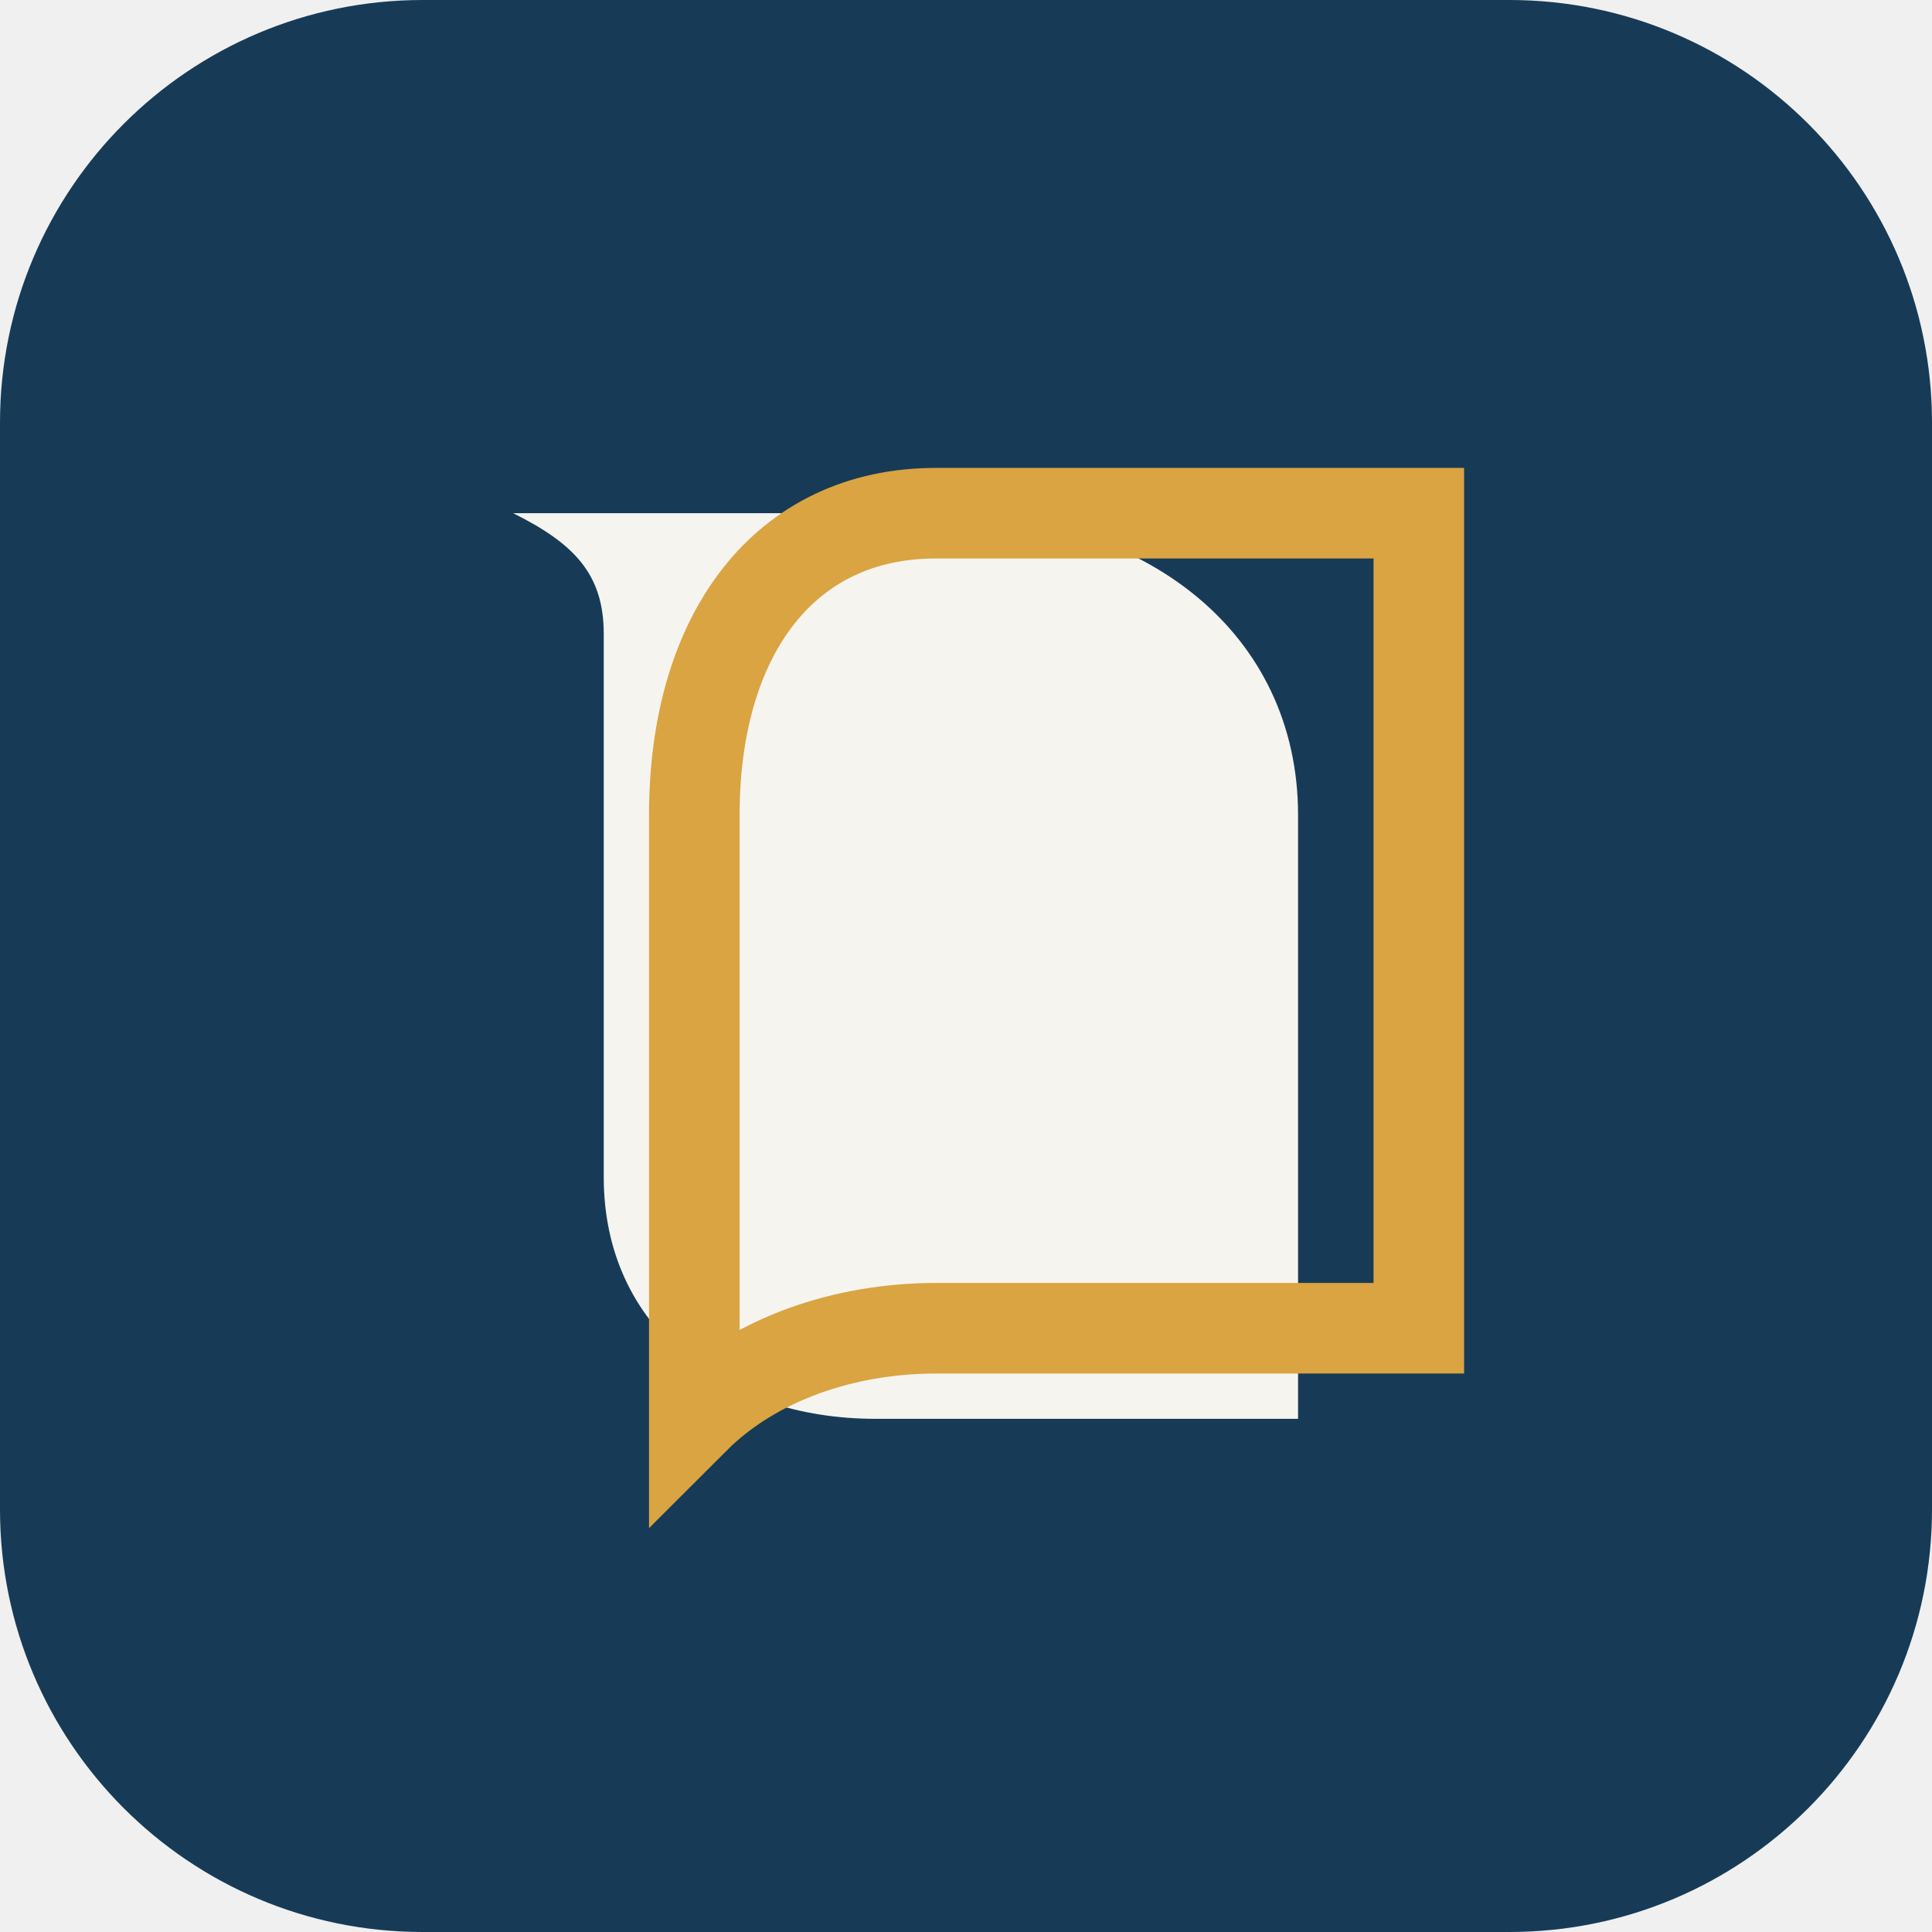
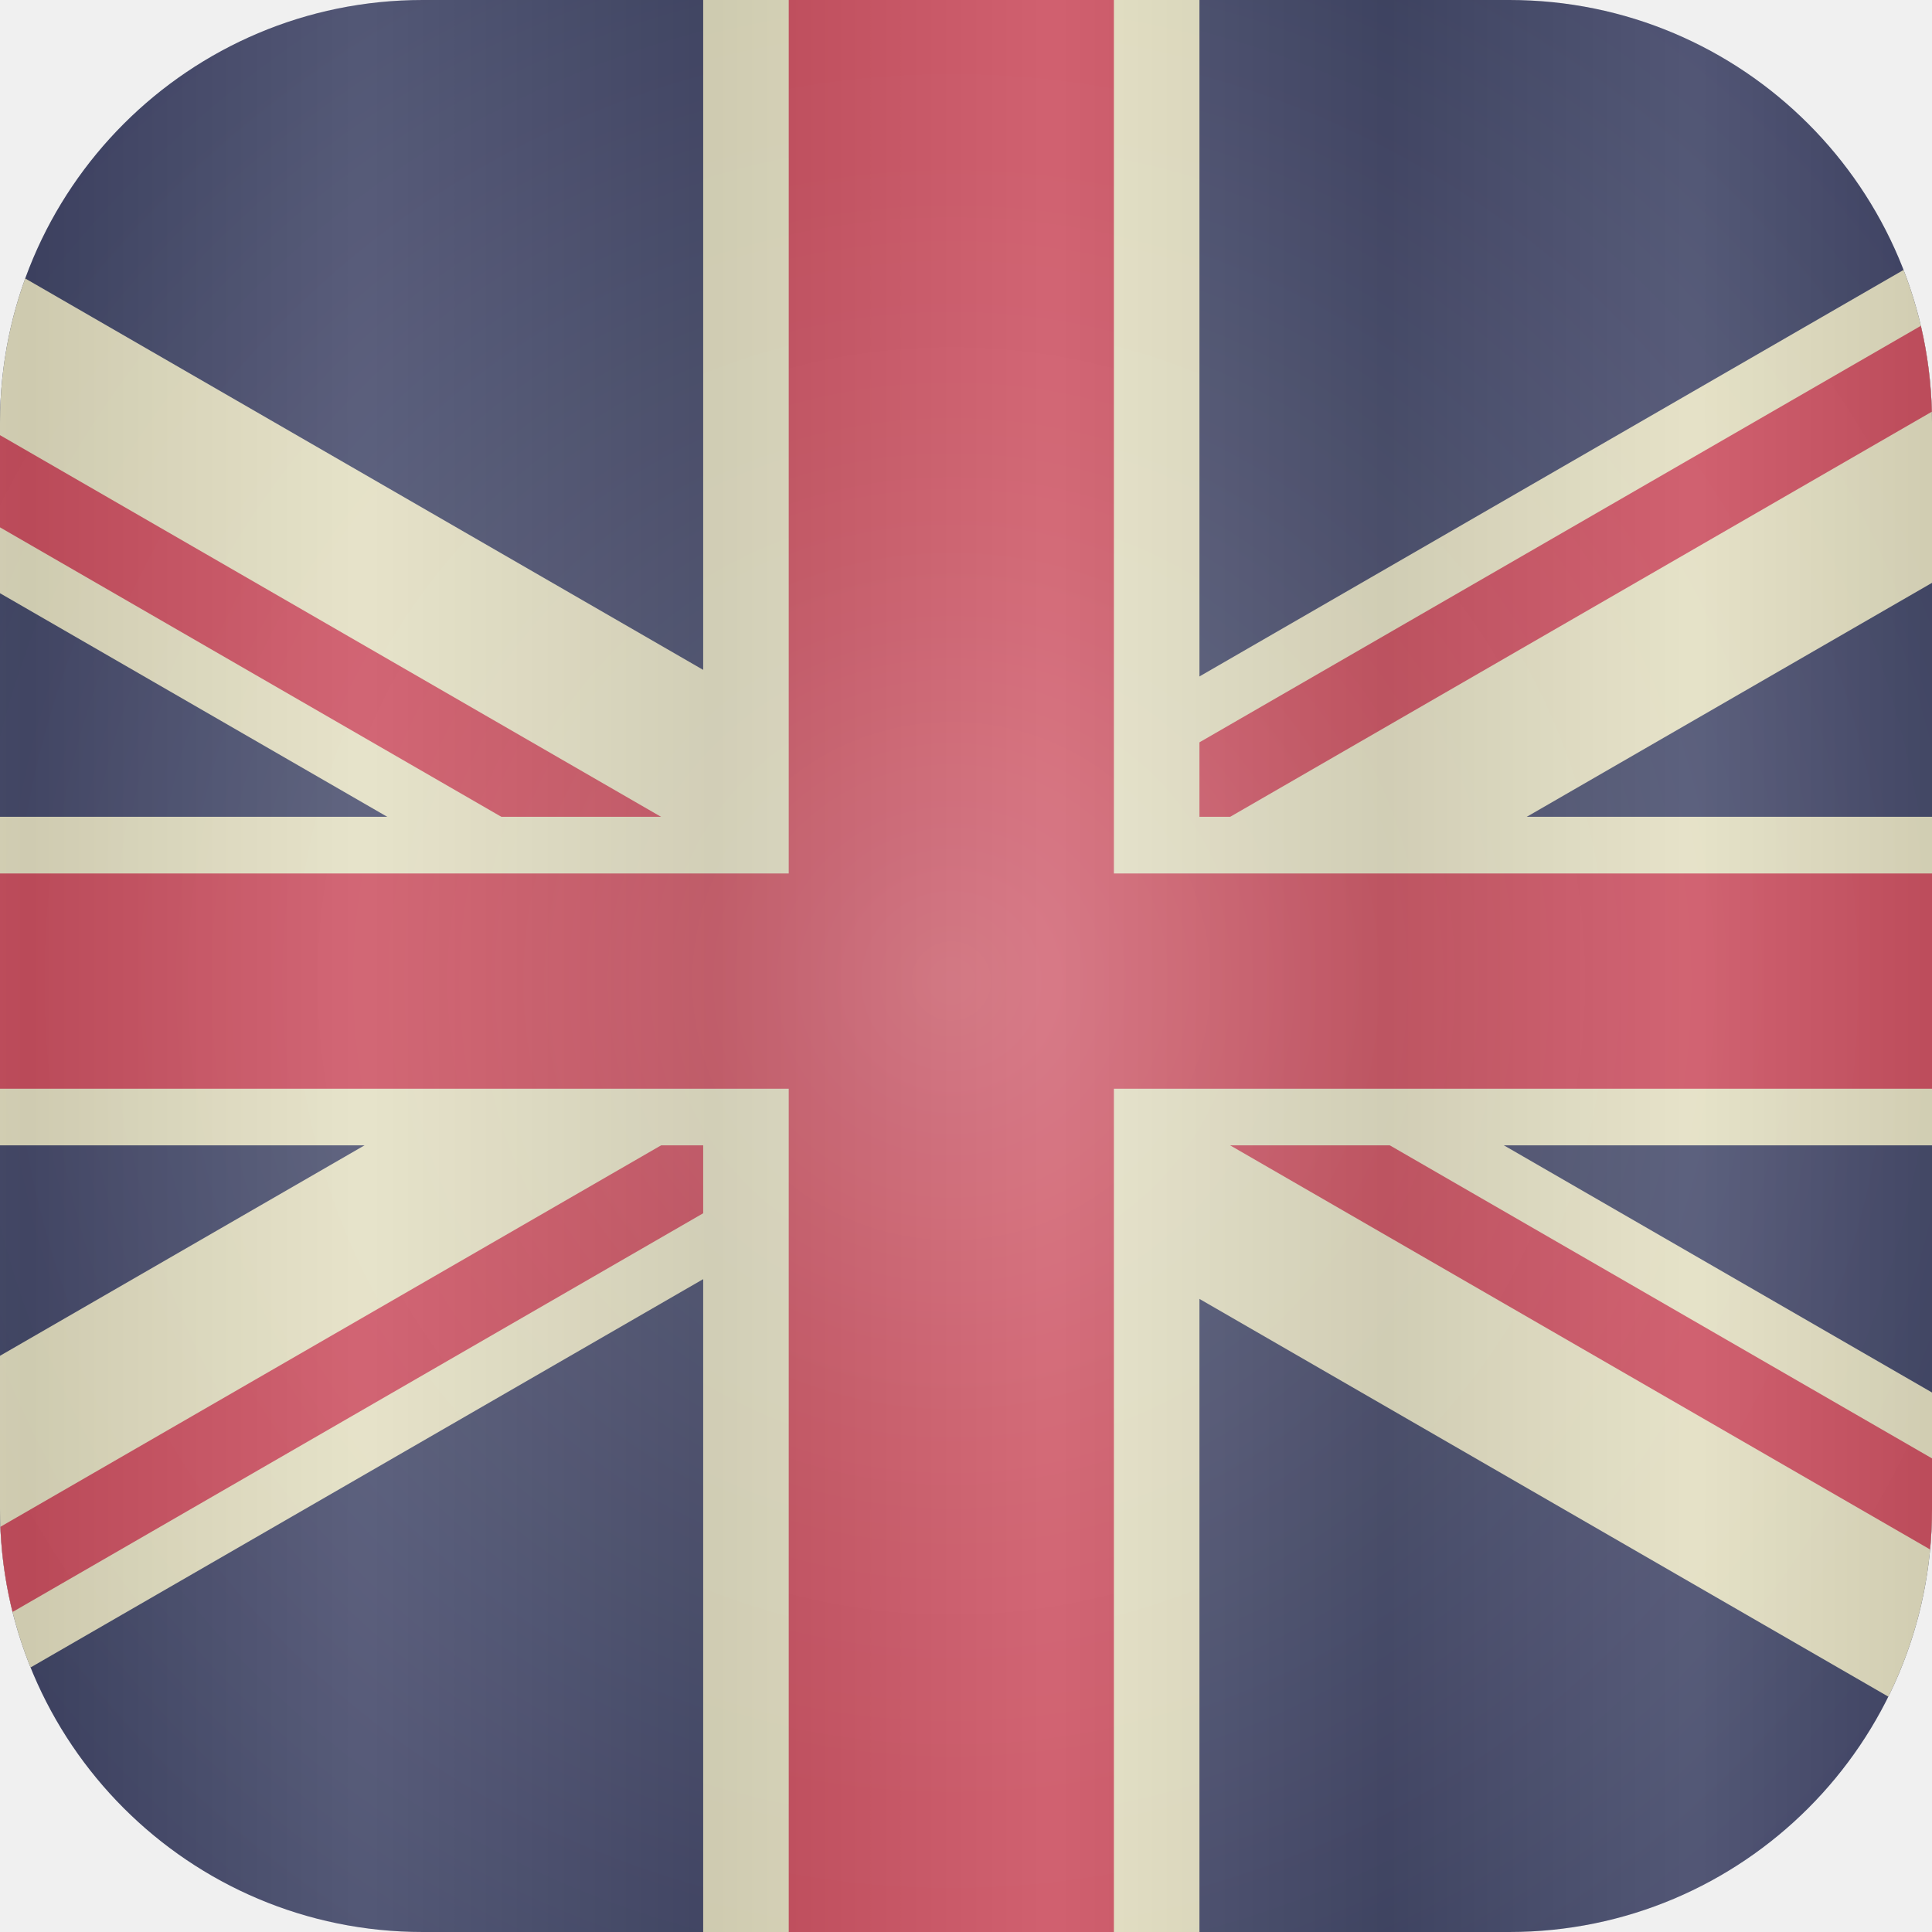
- <svg xmlns="http://www.w3.org/2000/svg" viewBox="0 0 64 64">
-   <rect width="64" height="64" rx="14" fill="#173b57" />
-   <path d="M17 17h14c7 0 12 4 12 10v20H29c-5 0-9-3-9-8V21c0-2-1-3-3-4Z" fill="#f5f4ef" />
-   <path d="M31 17h16v27H31c-3 0-6 1-8 3V27c0-6 3-10 8-10Z" fill="none" stroke="#d9a441" stroke-width="3" />
+ <svg xmlns="http://www.w3.org/2000/svg" width="64" height="64" viewBox="0 0 64 64" fill="none">
+   <g clip-path="url(#clip0_8351_7463)">
+     <path d="M83.379 0H-20.352V65H83.379V0Z" fill="url(#paint0_radial_8351_7463)" />
+     <path d="M83.379 0H78.546L31.702 27.045L-15.142 0H-20.352V7.901L21.877 32.282L-20.352 56.662V65H-15.898L30.946 37.955L77.79 65H83.379V57.317L40.772 32.718L83.379 8.119V0Z" fill="url(#paint1_radial_8351_7463)" />
+     <path d="M83.379 59.499L33.97 30.973L83.379 2.447V0H82.325L28.679 30.973L-20.352 2.665V5.719L28.679 34.027L-20.352 62.335V65H-19.677L33.97 34.027L83.379 62.553V59.499Z" fill="url(#paint2_radial_8351_7463)" />
+     <path d="M83.379 27.058H39.733V0H23.294V27.058H-20.352V37.941H23.294V65H39.733V37.941H83.379V27.058Z" fill="url(#paint3_radial_8351_7463)" />
+     <path d="M83.379 28.935H36.899V0H26.128V28.935H-20.352V36.065H26.128V65H36.899V36.065H83.379V28.935Z" fill="url(#paint4_radial_8351_7463)" />
+     <path d="M83.379 0H-20.352V65H83.379V0Z" fill="url(#paint5_linear_8351_7463)" />
+   </g>
+   <defs>
+     <radialGradient id="paint0_radial_8351_7463" cx="0" cy="0" r="1" gradientUnits="userSpaceOnUse" gradientTransform="translate(31.5134 32.5) scale(43.2795 43.2796)">
+       <stop stop-color="#626682" />
+       <stop offset="0.025" stop-color="#616581" />
+       <stop offset="1" stop-color="#3B4063" />
+     </radialGradient>
+     <radialGradient id="paint1_radial_8351_7463" cx="0" cy="0" r="1" gradientUnits="userSpaceOnUse" gradientTransform="translate(31.5134 32.5) scale(43.2796 43.2796)">
+       <stop offset="0.01" stop-color="#E7E4CB" />
+       <stop offset="1" stop-color="#E1DDBE" />
+     </radialGradient>
+     <radialGradient id="paint2_radial_8351_7463" cx="0" cy="0" r="1" gradientUnits="userSpaceOnUse" gradientTransform="translate(31.5134 32.5) scale(43.2796 43.2796)">
+       <stop stop-color="#D5717E" />
+       <stop offset="0.061" stop-color="#D46C7A" />
+       <stop offset="0.338" stop-color="#CF5B6A" />
+       <stop offset="0.638" stop-color="#CC5061" />
+       <stop offset="1" stop-color="#CB4D5E" />
+     </radialGradient>
+     <radialGradient id="paint3_radial_8351_7463" cx="0" cy="0" r="1" gradientUnits="userSpaceOnUse" gradientTransform="translate(31.5134 32.5) scale(43.2796 43.2796)">
+       <stop offset="0.01" stop-color="#E7E4CB" />
+       <stop offset="1" stop-color="#E1DDBE" />
+     </radialGradient>
+     <radialGradient id="paint4_radial_8351_7463" cx="0" cy="0" r="1" gradientUnits="userSpaceOnUse" gradientTransform="translate(31.5134 32.5) scale(43.2796 43.2796)">
+       <stop stop-color="#D5717E" />
+       <stop offset="0.061" stop-color="#D46C7A" />
+       <stop offset="0.338" stop-color="#CF5B6A" />
+       <stop offset="0.638" stop-color="#CC5061" />
+       <stop offset="1" stop-color="#CB4D5E" />
+     </radialGradient>
+     <linearGradient id="paint5_linear_8351_7463" x1="-20.352" y1="32.5" x2="83.379" y2="32.5" gradientUnits="userSpaceOnUse">
+       <stop stop-color="#1D1D1B" stop-opacity="0.1" />
+       <stop offset="0.098" stop-color="white" stop-opacity="0.1" />
+       <stop offset="0.205" stop-color="#1D1D1B" stop-opacity="0.103" />
+       <stop offset="0.312" stop-color="white" stop-opacity="0.1" />
+       <stop offset="0.319" stop-color="#F0F0F0" stop-opacity="0.1" />
+       <stop offset="0.424" stop-color="#1D1D1B" stop-opacity="0.1" />
+       <stop offset="0.466" stop-color="#767675" stop-opacity="0.1" />
+       <stop offset="0.532" stop-color="white" stop-opacity="0.1" />
+       <stop offset="0.596" stop-color="#747473" stop-opacity="0.1" />
+       <stop offset="0.639" stop-color="#1D1D1B" stop-opacity="0.1" />
+       <stop offset="0.707" stop-color="#BEBEBE" stop-opacity="0.1" />
+       <stop offset="0.737" stop-color="white" stop-opacity="0.1" />
+       <stop offset="0.795" stop-color="#656564" stop-opacity="0.1" />
+       <stop offset="0.824" stop-color="#1D1D1B" stop-opacity="0.1" />
+       <stop offset="0.86" stop-color="#797978" stop-opacity="0.1" />
+       <stop offset="0.899" stop-color="#D9D9D9" stop-opacity="0.1" />
+       <stop offset="0.917" stop-color="white" stop-opacity="0.1" />
+       <stop offset="0.972" stop-color="#656564" stop-opacity="0.1" />
+       <stop offset="1" stop-color="#1D1D1B" stop-opacity="0.1" />
+     </linearGradient>
+     <clipPath id="clip0_8351_7463">
+       <rect width="64" height="64" rx="14" fill="white" />
+     </clipPath>
+   </defs>
</svg>
